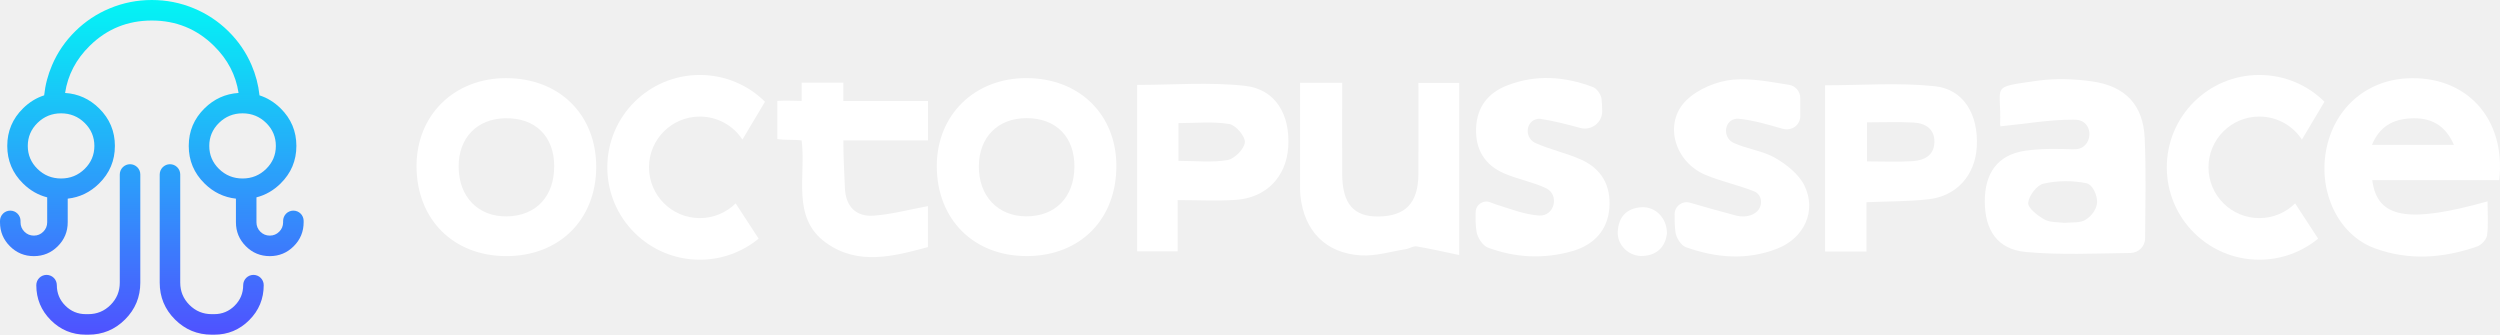
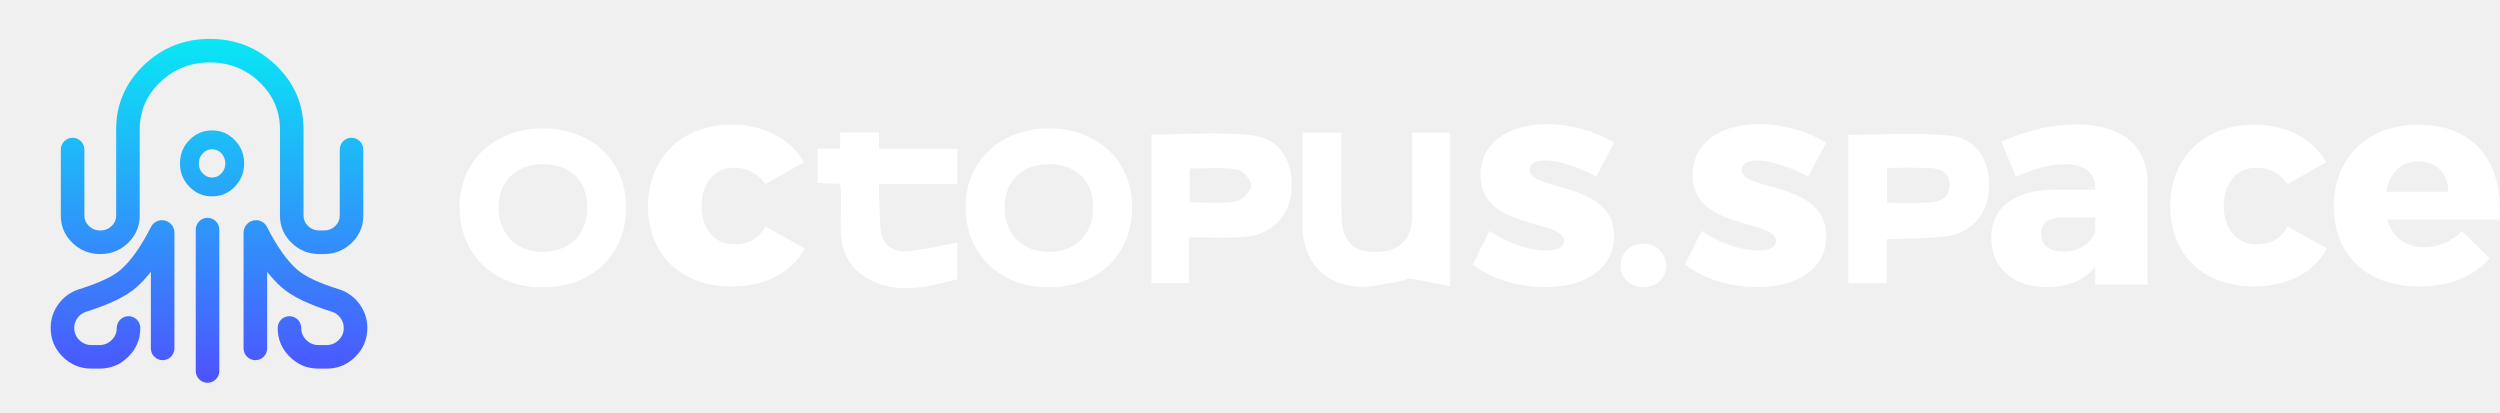
- <svg xmlns="http://www.w3.org/2000/svg" fill="none" version="1.1" width="243.586" height="32.609" viewBox="0 0 243.586 32.609">
+ <svg xmlns="http://www.w3.org/2000/svg" fill="none" version="1.1" width="212.186" height="35" viewBox="0 0 212.186 35">
  <defs>
-     <linearGradient x1="0.5" y1="0" x2="0.5" y2="1" id="master_svg0_22_411">
-       <stop offset="0%" stop-color="#03F5F5" stop-opacity="1" />
-       <stop offset="100%" stop-color="#4F52FF" stop-opacity="1" />
+     <linearGradient x1="0.5" y1="0" x2="0.5" y2="1" id="master_svg0_73_684">
+       <stop offset="0%" stop-color="#09E7F5" stop-opacity="1" />
+       <stop offset="100%" stop-color="#4E52FF" stop-opacity="1" />
    </linearGradient>
  </defs>
  <g>
    <g>
-       <path d="M4.302,9.29Q4.463,7.766,5.076,6.341Q5.878,4.475,7.34,3.038Q8.799,1.602,10.692,0.815Q12.65,0,14.793,0Q16.935,0,18.894,0.815Q20.786,1.602,22.246,3.038Q23.707,4.475,24.51,6.341Q25.123,7.766,25.284,9.29Q26.422,9.654,27.336,10.553Q28.878,12.069,28.878,14.217Q28.878,16.365,27.336,17.882Q26.305,18.896,24.988,19.229L24.988,21.658Q24.988,22.196,25.368,22.576Q25.749,22.956,26.287,22.956Q26.825,22.956,27.205,22.576Q27.585,22.196,27.585,21.658L27.585,21.522Q27.585,21.423,27.605,21.327Q27.624,21.23,27.662,21.139Q27.699,21.048,27.754,20.966Q27.809,20.884,27.878,20.815Q27.948,20.745,28.03,20.69Q28.112,20.636,28.203,20.598Q28.294,20.56,28.39,20.541Q28.487,20.522,28.585,20.522Q28.684,20.522,28.78,20.541Q28.877,20.56,28.968,20.598Q29.059,20.636,29.141,20.69Q29.223,20.745,29.293,20.815Q29.362,20.884,29.417,20.966Q29.472,21.048,29.509,21.139Q29.547,21.23,29.566,21.327Q29.585,21.423,29.585,21.522L29.585,21.658Q29.585,23.024,28.619,23.99Q27.653,24.956,26.287,24.956Q24.92,24.956,23.954,23.99Q22.988,23.024,22.988,21.658L22.988,19.356Q21.233,19.161,19.932,17.882Q18.39,16.365,18.39,14.217Q18.39,12.069,19.932,10.553Q21.327,9.181,23.244,9.056Q22.847,6.434,20.843,4.464Q18.339,2,14.793,2Q11.247,2,8.742,4.464Q6.739,6.434,6.342,9.056Q8.259,9.181,9.653,10.553Q11.195,12.069,11.195,14.217Q11.195,16.365,9.653,17.882Q8.353,19.161,6.598,19.356L6.598,21.658Q6.598,23.024,5.631,23.99Q4.665,24.956,3.299,24.956Q1.932,24.956,0.966,23.99Q0,23.024,0,21.658L0,21.522Q0,21.423,0.019,21.327Q0.038,21.23,0.076,21.139Q0.114,21.048,0.169,20.966Q0.223,20.884,0.293,20.815Q0.363,20.745,0.444,20.69Q0.526,20.636,0.617,20.598Q0.708,20.56,0.805,20.541Q0.902,20.522,1,20.522Q1.099,20.522,1.195,20.541Q1.292,20.56,1.383,20.598Q1.474,20.636,1.556,20.69Q1.638,20.745,1.707,20.815Q1.777,20.884,1.832,20.966Q1.886,21.048,1.924,21.139Q1.962,21.23,1.981,21.327Q2,21.423,2,21.522L2,21.658Q2,22.196,2.38,22.576Q2.761,22.956,3.299,22.956Q3.837,22.956,4.217,22.576Q4.598,22.196,4.598,21.658L4.598,19.229Q3.281,18.896,2.249,17.882Q0.707,16.365,0.707,14.217Q0.707,12.069,2.249,10.553Q3.163,9.654,4.302,9.29ZM8.251,11.979Q9.195,12.908,9.195,14.217Q9.195,15.527,8.251,16.456Q7.3,17.391,5.951,17.391Q4.603,17.391,3.652,16.456Q2.707,15.527,2.707,14.217Q2.707,12.908,3.652,11.979Q4.603,11.043,5.951,11.043Q7.3,11.043,8.251,11.979ZM25.934,11.979Q26.878,12.908,26.878,14.217Q26.878,15.527,25.934,16.456Q24.983,17.391,23.634,17.391Q22.286,17.391,21.334,16.456Q20.39,15.527,20.39,14.217Q20.39,12.908,21.334,11.979Q22.286,11.043,23.634,11.043Q24.983,11.043,25.934,11.979ZM6.364,29.781Q5.537,28.953,5.537,27.783Q5.537,27.684,5.517,27.587Q5.498,27.491,5.46,27.4Q5.423,27.309,5.368,27.227Q5.313,27.145,5.244,27.076Q5.174,27.006,5.092,26.951Q5.01,26.896,4.919,26.859Q4.828,26.821,4.732,26.802Q4.635,26.783,4.537,26.783Q4.438,26.783,4.342,26.802Q4.245,26.821,4.154,26.859Q4.063,26.896,3.981,26.951Q3.899,27.006,3.83,27.076Q3.76,27.145,3.705,27.227Q3.65,27.309,3.613,27.4Q3.575,27.491,3.556,27.587Q3.537,27.684,3.537,27.783Q3.537,29.782,4.95,31.195Q6.364,32.609,8.363,32.609L8.604,32.609Q10.703,32.609,12.187,31.125Q13.671,29.64,13.671,27.542L13.671,17Q13.671,16.901,13.652,16.805Q13.632,16.708,13.595,16.617Q13.557,16.526,13.502,16.444Q13.447,16.363,13.378,16.293Q13.308,16.223,13.226,16.169Q13.144,16.114,13.053,16.076Q12.963,16.038,12.866,16.019Q12.769,16,12.671,16Q12.572,16,12.476,16.019Q12.379,16.038,12.288,16.076Q12.197,16.114,12.115,16.169Q12.033,16.223,11.964,16.293Q11.894,16.363,11.839,16.444Q11.785,16.526,11.747,16.617Q11.709,16.708,11.69,16.805Q11.671,16.901,11.671,17L11.671,27.542Q11.671,28.812,10.772,29.71Q9.874,30.609,8.604,30.609L8.363,30.609Q7.192,30.609,6.364,29.781ZM22.867,29.781Q23.695,28.953,23.695,27.783Q23.695,27.684,23.714,27.587Q23.734,27.491,23.771,27.4Q23.809,27.309,23.864,27.227Q23.918,27.145,23.988,27.076Q24.058,27.006,24.14,26.951Q24.221,26.896,24.312,26.859Q24.404,26.821,24.5,26.802Q24.597,26.783,24.695,26.783Q24.794,26.783,24.89,26.802Q24.987,26.821,25.078,26.859Q25.169,26.896,25.251,26.951Q25.333,27.006,25.402,27.076Q25.472,27.145,25.527,27.227Q25.581,27.309,25.619,27.4Q25.657,27.491,25.676,27.587Q25.695,27.684,25.695,27.783Q25.695,29.782,24.282,31.195Q22.868,32.609,20.869,32.609L20.628,32.609Q18.529,32.609,17.045,31.125Q15.561,29.64,15.561,27.542L15.561,17Q15.561,16.901,15.58,16.805Q15.6,16.708,15.637,16.617Q15.675,16.526,15.73,16.444Q15.784,16.363,15.854,16.293Q15.924,16.223,16.006,16.169Q16.087,16.114,16.178,16.076Q16.269,16.038,16.366,16.019Q16.463,16,16.561,16Q16.66,16,16.756,16.019Q16.853,16.038,16.944,16.076Q17.035,16.114,17.117,16.169Q17.198,16.223,17.268,16.293Q17.338,16.363,17.392,16.444Q17.447,16.526,17.485,16.617Q17.523,16.708,17.542,16.805Q17.561,16.901,17.561,17L17.561,27.542Q17.561,28.812,18.459,29.71Q19.358,30.609,20.628,30.609L20.869,30.609Q22.04,30.609,22.867,29.781Z" fill-rule="evenodd" fill="url(#master_svg0_22_411)" fill-opacity="1" />
+       <g />
+       <g>
+         <path d="M30.836,18.305L30.836,12.693Q30.836,12.669,30.835,12.645Q30.826,12.458,30.75,12.288Q30.675,12.117,30.543,11.985Q30.402,11.845,30.218,11.769Q30.035,11.693,29.836,11.693Q29.744,11.693,29.654,11.709Q29.568,11.725,29.487,11.755Q29.405,11.786,29.33,11.83Q29.255,11.874,29.189,11.93Q29.123,11.986,29.067,12.053Q29.011,12.12,28.968,12.195Q28.925,12.271,28.895,12.353Q28.866,12.434,28.851,12.52Q28.836,12.606,28.836,12.693L28.836,18.305Q28.836,18.814,28.454,19.181Q28.057,19.563,27.487,19.563L27.11,19.563Q26.541,19.563,26.143,19.181Q25.762,18.814,25.762,18.305L25.762,10.986Q25.762,7.792,23.419,5.538Q21.092,3.3,17.811,3.3Q14.529,3.3,12.202,5.538Q9.859,7.792,9.859,10.986L9.859,18.305Q9.859,18.814,9.478,19.181Q9.08,19.563,8.511,19.563Q7.942,19.563,7.544,19.181Q7.163,18.814,7.163,18.305L7.163,12.693Q7.163,12.594,7.143,12.497Q7.124,12.401,7.086,12.31Q7.049,12.219,6.994,12.137Q6.939,12.055,6.87,11.985Q6.8,11.916,6.718,11.861Q6.636,11.806,6.545,11.769Q6.454,11.731,6.358,11.712Q6.261,11.693,6.163,11.693Q6.064,11.693,5.968,11.712Q5.871,11.731,5.78,11.769Q5.689,11.806,5.607,11.861Q5.525,11.916,5.455,11.985Q5.386,12.055,5.331,12.137Q5.276,12.219,5.239,12.31Q5.201,12.401,5.182,12.497Q5.163,12.594,5.163,12.693L5.163,18.305Q5.163,19.665,6.157,20.622Q7.136,21.563,8.511,21.563Q9.886,21.563,10.864,20.622Q11.859,19.665,11.859,18.305L11.859,10.986Q11.859,8.643,13.589,6.979Q15.335,5.3,17.811,5.3Q20.287,5.3,22.033,6.979Q23.762,8.643,23.762,10.986L23.762,18.305Q23.762,19.665,24.757,20.622Q25.735,21.563,27.11,21.563L27.487,21.563Q28.862,21.563,29.841,20.622Q30.836,19.665,30.836,18.305ZM19.936,15.837Q20.723,15.018,20.723,13.868Q20.723,12.717,19.936,11.899Q19.137,11.068,17.999,11.068Q16.862,11.068,16.062,11.899Q15.275,12.717,15.275,13.868Q15.275,15.018,16.062,15.837Q16.862,16.668,17.999,16.668Q19.137,16.668,19.936,15.837ZM18.783,13.008Q19.123,13.362,19.123,13.868Q19.123,14.374,18.783,14.727Q18.456,15.068,17.999,15.068Q17.543,15.068,17.215,14.727Q16.875,14.374,16.875,13.868Q16.875,13.362,17.215,13.008Q17.543,12.668,17.999,12.668Q18.456,12.668,18.783,13.008ZM16.614,19.487L16.614,31.487Q16.614,31.585,16.634,31.682Q16.653,31.779,16.69,31.87Q16.728,31.961,16.783,32.042Q16.838,32.124,16.907,32.194Q16.977,32.264,17.059,32.318Q17.141,32.373,17.232,32.411Q17.323,32.448,17.419,32.468Q17.516,32.487,17.614,32.487Q17.713,32.487,17.809,32.468Q17.906,32.448,17.997,32.411Q18.088,32.373,18.17,32.318Q18.252,32.264,18.321,32.194Q18.391,32.124,18.446,32.042Q18.5,31.961,18.538,31.87Q18.576,31.779,18.595,31.682Q18.614,31.585,18.614,31.487L18.614,19.487Q18.614,19.388,18.595,19.292Q18.576,19.195,18.538,19.104Q18.5,19.013,18.446,18.931Q18.391,18.849,18.321,18.78Q18.252,18.71,18.17,18.655Q18.088,18.601,17.997,18.563Q17.906,18.525,17.809,18.506Q17.713,18.487,17.614,18.487Q17.516,18.487,17.419,18.506Q17.323,18.525,17.232,18.563Q17.141,18.601,17.059,18.655Q16.977,18.71,16.907,18.78Q16.838,18.849,16.783,18.931Q16.728,19.013,16.69,19.104Q16.653,19.195,16.634,19.292Q16.614,19.388,16.614,19.487ZM12.804,23.064L12.804,29.569Q12.804,29.668,12.823,29.764Q12.842,29.861,12.88,29.952Q12.918,30.043,12.972,30.125Q13.027,30.207,13.097,30.276Q13.166,30.346,13.248,30.401Q13.33,30.455,13.421,30.493Q13.512,30.531,13.609,30.55Q13.705,30.569,13.804,30.569Q13.902,30.569,13.999,30.55Q14.096,30.531,14.187,30.493Q14.278,30.455,14.36,30.401Q14.441,30.346,14.511,30.276Q14.581,30.207,14.635,30.125Q14.69,30.043,14.728,29.952Q14.766,29.861,14.785,29.764Q14.804,29.668,14.804,29.569L14.804,19.747Q14.804,19.362,14.557,19.068Q14.341,18.811,14.015,18.725Q13.675,18.636,13.351,18.767Q12.979,18.918,12.804,19.277Q11.569,21.726,10.248,22.89Q9.277,23.746,6.72,24.547Q5.639,24.888,4.97,25.796Q4.3,26.706,4.3,27.836Q4.3,29.266,5.319,30.278Q6.335,31.287,7.769,31.287L8.44,31.287Q9.874,31.287,10.89,30.278Q11.909,29.266,11.909,27.836Q11.909,27.737,11.89,27.641Q11.871,27.544,11.833,27.453Q11.795,27.362,11.741,27.28Q11.686,27.198,11.616,27.128Q11.547,27.059,11.465,27.004Q11.383,26.949,11.292,26.912Q11.201,26.874,11.104,26.855Q11.008,26.836,10.909,26.836Q10.811,26.836,10.714,26.855Q10.618,26.874,10.527,26.912Q10.436,26.949,10.354,27.004Q10.272,27.059,10.202,27.128Q10.132,27.198,10.078,27.28Q10.023,27.362,9.985,27.453Q9.948,27.544,9.928,27.641Q9.909,27.737,9.909,27.836Q9.909,28.434,9.481,28.859Q9.05,29.287,8.44,29.287L7.769,29.287Q7.159,29.287,6.728,28.859Q6.3,28.434,6.3,27.836Q6.3,27.363,6.58,26.982Q6.862,26.599,7.317,26.455Q10.28,25.528,11.57,24.391Q12.203,23.833,12.804,23.064ZM22.673,23.064L22.673,29.569Q22.673,29.668,22.653,29.764Q22.634,29.861,22.597,29.952Q22.559,30.043,22.504,30.125Q22.449,30.207,22.38,30.276Q22.31,30.346,22.228,30.401Q22.146,30.455,22.055,30.493Q21.964,30.531,21.868,30.55Q21.771,30.569,21.673,30.569Q21.574,30.569,21.478,30.55Q21.381,30.531,21.29,30.493Q21.199,30.455,21.117,30.401Q21.035,30.346,20.966,30.276Q20.896,30.207,20.841,30.125Q20.786,30.043,20.749,29.952Q20.711,29.861,20.692,29.764Q20.673,29.668,20.673,29.569L20.673,19.747Q20.673,19.362,20.92,19.068Q21.136,18.811,21.462,18.725Q21.801,18.636,22.125,18.767Q22.497,18.918,22.673,19.277Q23.908,21.726,25.229,22.89Q26.2,23.746,28.757,24.547Q29.838,24.888,30.507,25.796Q31.177,26.706,31.177,27.836Q31.177,29.266,30.158,30.278Q29.142,31.287,27.708,31.287L27.037,31.287Q25.603,31.287,24.587,30.278Q23.567,29.266,23.567,27.836Q23.567,27.737,23.587,27.641Q23.606,27.544,23.644,27.453Q23.681,27.362,23.736,27.28Q23.791,27.198,23.86,27.128Q23.93,27.059,24.012,27.004Q24.094,26.949,24.185,26.912Q24.276,26.874,24.372,26.855Q24.469,26.836,24.567,26.836Q24.666,26.836,24.763,26.855Q24.859,26.874,24.95,26.912Q25.041,26.949,25.123,27.004Q25.205,27.059,25.275,27.128Q25.344,27.198,25.399,27.28Q25.454,27.362,25.491,27.453Q25.529,27.544,25.548,27.641Q25.567,27.737,25.567,27.836Q25.567,28.434,25.996,28.859Q26.427,29.287,27.037,29.287L27.708,29.287Q28.318,29.287,28.749,28.859Q29.177,28.434,29.177,27.836Q29.177,27.363,28.896,26.982Q28.614,26.599,28.159,26.455Q25.196,25.528,23.906,24.391Q23.274,23.833,22.673,23.064Z" fill-rule="evenodd" fill="url(#master_svg0_73_684)" fill-opacity="1" />
+       </g>
    </g>
    <g>
      <g>
-         <path d="M243.511,17.554L231.141,17.554C231.612,21.254,234.572,21.806,242.372,19.619C242.372,20.77,242.462,21.858,242.328,22.916C242.275,23.326,241.783,23.866,241.368,24.011C238.065,25.163,234.699,25.416,231.369,24.187C227.887,22.901,225.901,18.829,226.629,14.726C227.349,10.658,230.458,7.856,234.497,7.636C240.271,7.319,244.183,11.507,243.511,17.558L243.511,17.554ZM231.112,14.112L239.095,14.112C238.237,12.137,236.8,11.433,234.881,11.533C233.146,11.623,231.847,12.331,231.112,14.112Z" fill="#FFFFFF" fill-opacity="1" />
+         <path d="M53.142,17.651C53.127,21.641,50.214,24.4,46.035,24.386C41.877,24.368,39,21.58,39,17.561C39,13.698,41.961,10.896,46.05,10.899C50.247,10.899,53.157,13.672,53.142,17.651ZM49.837,17.567C49.828,15.295,48.345,13.898,45.981,13.938C43.746,13.976,42.293,15.44,42.314,17.636C42.335,19.911,43.861,21.409,46.119,21.375C48.402,21.34,49.846,19.862,49.834,17.57L49.837,17.567Z" fill="#FFFFFF" fill-opacity="1" />
      </g>
      <g>
-         <path d="M202.092,14.54C203.954,14.6,204.137,11.787,202.279,11.667C202.185,11.66,202.088,11.66,201.987,11.66C199.677,11.656,197.363,12.066,194.941,12.305C194.982,12.428,194.877,12.267,194.881,12.107C195.023,8.202,193.821,8.538,198.475,7.871C200.222,7.621,202.066,7.681,203.816,7.927C207.079,8.381,208.825,10.218,208.967,13.463C209.109,16.638,209.031,19.82,209.008,23.218C209.004,24.004,208.366,24.637,207.579,24.649C204.145,24.693,200.741,24.861,197.385,24.552C194.586,24.291,193.399,22.398,193.388,19.645C193.377,16.91,194.597,15.077,197.352,14.682C198.893,14.462,200.472,14.495,202.092,14.548L202.092,14.54ZM200.972,21.701C201.073,21.713,201.174,21.716,201.275,21.705C201.965,21.649,202.682,21.727,203.171,21.433C203.865,21.02,204.317,20.3,204.331,19.682C204.346,19.063,203.925,17.979,203.271,17.849C201.928,17.577,200.438,17.592,199.102,17.894C198.46,18.039,197.673,19.078,197.617,19.764C197.576,20.274,198.531,21.005,199.192,21.381C199.692,21.668,200.379,21.634,200.968,21.698L200.972,21.701Z" fill="#FFFFFF" fill-opacity="1" />
+         <path d="M96.088,17.529C96.103,21.566,93.275,24.345,89.111,24.383C84.88,24.423,81.943,21.612,81.952,17.538C81.961,13.678,84.934,10.884,89.023,10.896C93.163,10.907,96.073,13.64,96.088,17.529ZM92.786,17.645C92.811,15.361,91.357,13.93,89.014,13.93C86.768,13.93,85.287,15.358,85.263,17.552C85.239,19.818,86.744,21.363,88.984,21.372C91.276,21.383,92.759,19.926,92.783,17.645L92.786,17.645Z" fill="#FFFFFF" fill-opacity="1" />
      </g>
      <g>
-         <path d="M58.091,16.295C58.072,21.426,54.466,24.973,49.293,24.954C44.146,24.932,40.585,21.347,40.585,16.179C40.585,11.213,44.251,7.61,49.312,7.614C54.507,7.614,58.109,11.179,58.091,16.295ZM54,16.187C53.989,13.266,52.152,11.47,49.226,11.522C46.46,11.571,44.661,13.452,44.687,16.276C44.714,19.201,46.602,21.128,49.398,21.083C52.223,21.038,54.011,19.138,53.996,16.191L54,16.187Z" fill="#FFFFFF" fill-opacity="1" />
+         <path d="M110.549,11.252L113.863,11.252C113.863,13.599,113.854,15.886,113.863,18.169C113.875,20.421,114.765,21.409,116.734,21.383C118.851,21.354,119.843,20.355,119.861,18.193C119.876,15.906,119.864,13.62,119.864,11.264L123.075,11.264L123.075,24.304C121.893,24.067,120.811,23.823,119.719,23.649C119.457,23.606,119.161,23.815,118.875,23.858C117.696,24.038,116.505,24.397,115.338,24.331C112.567,24.171,110.872,22.476,110.577,19.833C110.534,19.453,110.549,19.068,110.549,18.685C110.549,16.251,110.549,13.814,110.549,11.255L110.549,11.252Z" fill="#FFFFFF" fill-opacity="1" />
      </g>
      <g>
-         <path d="M108.773,16.138C108.792,21.329,105.291,24.902,100.137,24.95C94.9,25.002,91.265,21.388,91.276,16.15C91.287,11.187,94.967,7.595,100.028,7.61C105.153,7.625,108.755,11.138,108.773,16.138ZM104.686,16.288C104.716,13.351,102.917,11.511,100.017,11.511C97.236,11.511,95.404,13.348,95.374,16.168C95.344,19.082,97.207,21.068,99.98,21.079C102.816,21.094,104.653,19.22,104.683,16.288L104.686,16.288Z" fill="#FFFFFF" fill-opacity="1" />
+         <path d="M100.912,20.143L100.912,24.024L97.722,24.024L97.722,11.412C100.55,11.412,103.406,11.186,106.204,11.481C108.616,11.736,109.783,13.661,109.614,16.13C109.46,18.379,107.889,19.961,105.495,20.123C104.015,20.222,102.519,20.14,100.912,20.14L100.912,20.143ZM100.975,17.167C102.383,17.167,103.647,17.309,104.847,17.103C105.399,17.008,106.162,16.257,106.201,15.756C106.237,15.304,105.477,14.452,104.965,14.374C103.68,14.171,102.335,14.307,100.975,14.307L100.975,17.167Z" fill="#FFFFFF" fill-opacity="1" />
      </g>
      <g>
-         <path d="M126.674,8.068L130.776,8.068C130.776,11.086,130.765,14.026,130.776,16.962C130.791,19.857,131.892,21.128,134.329,21.094C136.95,21.057,138.178,19.771,138.2,16.992C138.219,14.052,138.204,11.112,138.204,8.083L142.179,8.083L142.179,24.85C140.716,24.544,139.376,24.231,138.025,24.008C137.7,23.952,137.334,24.22,136.98,24.276C135.52,24.507,134.046,24.969,132.601,24.883C129.171,24.678,127.074,22.499,126.708,19.101C126.656,18.613,126.674,18.117,126.674,17.625C126.674,14.495,126.674,11.362,126.674,8.072L126.674,8.068Z" fill="#FFFFFF" fill-opacity="1" />
+         <path d="M160.132,24.039L156.875,24.039L156.875,11.441C159.764,11.441,162.661,11.224,165.505,11.511C167.797,11.74,168.955,13.678,168.816,16.092C168.692,18.24,167.254,19.831,165.026,20.077C163.448,20.251,161.847,20.231,160.132,20.303L160.132,24.042L160.132,24.039ZM160.171,17.208C161.476,17.208,162.616,17.26,163.75,17.191C164.646,17.136,165.445,16.785,165.478,15.768C165.511,14.759,164.79,14.319,163.862,14.267C162.646,14.2,161.422,14.249,160.171,14.249L160.171,17.205L160.171,17.208Z" fill="#FFFFFF" fill-opacity="1" />
      </g>
      <g>
-         <path d="M114.745,19.499L114.745,24.488L110.796,24.488L110.796,8.273C114.297,8.273,117.832,7.982,121.296,8.362C124.282,8.69,125.726,11.164,125.517,14.339C125.327,17.23,123.382,19.265,120.419,19.473C118.586,19.6,116.735,19.496,114.745,19.496L114.745,19.499ZM114.824,15.673C116.567,15.673,118.131,15.855,119.616,15.591C120.299,15.468,121.243,14.503,121.292,13.858C121.337,13.277,120.396,12.182,119.762,12.081C118.172,11.82,116.507,11.995,114.824,11.995L114.824,15.673Z" fill="#FFFFFF" fill-opacity="1" />
+         <path d="M69.398,12.626Q70.047,12.582,71.313,12.626L71.313,11.243L74.597,11.243L74.597,12.628L81.261,12.628L81.261,15.616L74.597,15.616C74.597,16.938,74.672,18.08,74.718,19.221C74.772,20.595,75.565,21.424,77.003,21.319C78.414,21.215,79.804,20.853,81.252,20.595L81.252,23.702C78.544,24.403,75.764,25.122,73.231,23.374C70.481,21.476,71.672,18.317,71.313,15.619C70.737,15.541,70.119,15.613,69.398,15.515L69.398,12.626Z" fill="#FFFFFF" fill-opacity="1" />
      </g>
      <g>
-         <path d="M181.858,24.507L177.827,24.507L177.827,8.31C181.403,8.31,184.99,8.031,188.509,8.4C191.346,8.694,192.779,11.187,192.608,14.291C192.455,17.051,190.674,19.097,187.916,19.414C185.964,19.637,183.982,19.611,181.858,19.704L181.858,24.511L181.858,24.507ZM181.907,15.725C183.523,15.725,184.934,15.792,186.337,15.703C187.446,15.632,188.435,15.181,188.476,13.873C188.517,12.577,187.625,12.01,186.475,11.943C184.971,11.858,183.456,11.921,181.907,11.921L181.907,15.721L181.907,15.725Z" fill="#FFFFFF" fill-opacity="1" />
+         <path d="M141.43,22.679C141.301,23.609,140.728,24.302,139.552,24.374C138.451,24.444,137.492,23.56,137.553,22.523C137.616,21.43,138.24,20.755,139.416,20.682C140.514,20.616,141.433,21.494,141.427,22.676L141.43,22.679Z" fill="#FFFFFF" fill-opacity="1" />
      </g>
      <g>
-         <path d="M156.112,10.818C156.127,11.936,155.059,12.759,153.977,12.468C152.66,12.111,151.387,11.779,150.092,11.582C150.002,11.567,149.905,11.571,149.812,11.585C148.67,11.775,148.509,13.352,149.528,13.896C149.577,13.922,149.621,13.944,149.67,13.966C151.081,14.581,152.615,14.913,154.018,15.535C156.041,16.429,156.978,18.069,156.806,20.282C156.646,22.342,155.392,23.84,153.19,24.47C150.424,25.26,147.651,25.122,144.974,24.127C144.467,23.937,143.959,23.154,143.866,22.577C143.765,21.962,143.761,21.336,143.78,20.658C143.799,19.924,144.553,19.432,145.228,19.723C145.381,19.79,145.531,19.846,145.687,19.894C147.094,20.33,148.509,20.9,149.95,21.001C149.957,21.001,149.968,21.001,149.976,21.001C151.458,21.083,151.976,18.996,150.648,18.344C150.629,18.337,150.614,18.326,150.595,18.318C149.319,17.726,147.886,17.465,146.583,16.906C144.687,16.098,143.75,14.589,143.821,12.521C143.892,10.453,144.952,9.056,146.874,8.314C149.674,7.237,152.473,7.446,155.22,8.489C155.601,8.634,156.007,9.234,156.049,9.655C156.086,10.043,156.105,10.43,156.108,10.814L156.112,10.818Z" fill="#FFFFFF" fill-opacity="1" />
+         <path d="M131.116,13.615C130.355,13.615,129.822,13.889,129.822,14.459C129.822,16.222,137.027,15.378,137.002,20.044C137.002,22.799,134.54,24.362,131.191,24.362C128.882,24.362,126.674,23.716,125,22.45L126.42,19.597C127.994,20.664,129.769,21.259,131.292,21.259C132.129,21.259,132.738,20.986,132.738,20.441C132.738,18.604,125.658,19.522,125.658,14.881C125.658,12.076,128.069,10.538,131.292,10.538C133.271,10.538,135.275,11.084,137,12.101L135.478,14.98C133.778,14.111,132.23,13.614,131.113,13.614L131.116,13.615Z" fill="#FFFFFF" fill-opacity="1" />
      </g>
      <g>
-         <path d="M163.166,20.852C163.178,20.084,163.92,19.537,164.659,19.749C166.234,20.203,167.716,20.632,169.205,21.016C169.661,21.131,170.236,21.113,170.661,20.937C170.773,20.893,170.878,20.833,170.982,20.77C171.691,20.323,171.814,19.294,171.157,18.78C171.09,18.728,171.016,18.683,170.937,18.653C169.392,18.035,167.731,17.689,166.197,17.051C163.144,15.781,162.047,11.988,164.305,9.775C165.436,8.668,167.294,7.893,168.896,7.759C170.672,7.61,172.494,7.982,174.3,8.262C174.938,8.359,175.409,8.903,175.409,9.547L175.409,11.313C175.409,12.2,174.55,12.793,173.699,12.547C173.692,12.547,173.688,12.547,173.681,12.543C172.262,12.144,170.829,11.705,169.377,11.567C169.325,11.563,169.273,11.563,169.217,11.567C168.03,11.66,167.791,13.292,168.828,13.877C168.873,13.903,168.918,13.925,168.967,13.948C170.258,14.525,171.758,14.693,172.964,15.386C174.076,16.027,175.263,16.969,175.808,18.072C177.032,20.561,175.782,23.203,173.162,24.227C170.187,25.39,167.186,25.129,164.256,24.082C163.79,23.915,163.319,23.158,163.248,22.622C163.17,22.033,163.159,21.433,163.166,20.859L163.166,20.852Z" fill="#FFFFFF" fill-opacity="1" />
+         <path d="M149.116,13.615C148.355,13.615,147.822,13.889,147.822,14.459C147.822,16.222,155.027,15.378,155.002,20.044C155.002,22.799,152.54,24.362,149.191,24.362C146.882,24.362,144.674,23.716,143,22.45L144.42,19.597C145.994,20.664,147.769,21.259,149.292,21.259C150.129,21.259,150.738,20.986,150.738,20.441C150.738,18.604,143.658,19.522,143.658,14.881C143.658,12.076,146.069,10.538,149.292,10.538C151.271,10.538,153.275,11.084,155,12.101L153.478,14.98C151.778,14.111,150.23,13.614,149.113,13.614L149.116,13.615Z" fill="#FFFFFF" fill-opacity="1" />
      </g>
      <g>
-         <path d="M75.738,9.834Q76.54,9.778,78.108,9.834L78.108,8.057L82.172,8.057L82.172,9.838L90.421,9.838L90.421,13.679L82.172,13.679C82.172,15.378,82.266,16.847,82.322,18.315C82.389,20.081,83.37,21.146,85.151,21.012C86.898,20.878,88.618,20.412,90.41,20.081L90.41,24.075C87.058,24.977,83.617,25.901,80.481,23.654C77.077,21.213,78.552,17.152,78.108,13.683C77.395,13.583,76.63,13.676,75.738,13.549L75.738,9.834Z" fill="#FFFFFF" fill-opacity="1" />
+         <path d="M182.27,15.427L182.27,24.164L177.83,24.164L177.83,22.649C176.942,23.767,175.547,24.362,173.694,24.362C170.751,24.362,169,22.624,169,20.167C169,17.711,170.852,16.146,174.253,16.098L177.83,16.098L177.83,15.949C177.83,14.683,176.942,13.939,175.217,13.939C174.074,13.939,172.577,14.311,171.106,15.007L169.863,12.028C172.02,11.086,173.999,10.564,176.257,10.564C180.037,10.564,182.245,12.35,182.27,15.429L182.27,15.427ZM177.83,19.622L177.83,18.456L175.142,18.456C173.873,18.456,173.239,18.903,173.239,19.845C173.239,20.788,173.924,21.36,175.09,21.36C176.436,21.36,177.552,20.639,177.83,19.622Z" fill="#FFFFFF" fill-opacity="1" />
      </g>
      <g>
-         <path d="M162.423,22.76C162.263,23.956,161.554,24.846,160.098,24.939C158.736,25.029,157.549,23.892,157.624,22.558C157.702,21.154,158.475,20.285,159.93,20.192C161.289,20.107,162.427,21.236,162.42,22.756L162.423,22.76Z" fill="#FFFFFF" fill-opacity="1" />
+         <path d="M191.481,14.236C189.858,14.236,188.741,15.552,188.741,17.487C188.741,19.422,189.858,20.737,191.481,20.737C192.673,20.737,193.612,20.265,194.17,19.223L197.493,21.084C196.402,23.144,194.17,24.312,191.251,24.312C187.014,24.312,184.197,21.606,184.197,17.51C184.197,13.414,187.04,10.585,191.302,10.585C194.068,10.585,196.25,11.751,197.442,13.762L194.168,15.624C193.56,14.755,192.646,14.234,191.48,14.234L191.481,14.236Z" fill="#FFFFFF" fill-opacity="1" />
      </g>
      <g>
-         <path d="M68.187,21.251C65.451,21.251,63.234,19.034,63.234,16.302C63.234,13.571,65.451,11.358,68.187,11.358C69.926,11.358,71.456,12.249,72.337,13.601L74.536,9.913C72.908,8.299,70.665,7.304,68.187,7.304C63.208,7.304,59.173,11.332,59.173,16.302C59.173,21.273,63.208,25.304,68.187,25.304C70.363,25.304,72.356,24.533,73.916,23.251L71.677,19.816C70.781,20.703,69.549,21.251,68.187,21.251Z" fill="#FFFFFF" fill-opacity="1" />
+         <path d="M62.284,14.236C60.661,14.236,59.544,15.552,59.544,17.487C59.544,19.422,60.661,20.737,62.284,20.737C63.476,20.737,64.415,20.265,64.973,19.223L68.296,21.084C67.205,23.144,64.973,24.312,62.054,24.312C57.817,24.312,55,21.606,55,17.51C55,13.414,57.842,10.585,62.105,10.585C64.871,10.585,67.053,11.751,68.245,13.762L64.971,15.624C64.362,14.755,63.449,14.234,62.282,14.234L62.284,14.236Z" fill="#FFFFFF" fill-opacity="1" />
      </g>
      <g>
-         <path d="M220.135,21.251C217.399,21.251,215.182,19.034,215.182,16.302C215.182,13.571,217.399,11.358,220.135,11.358C221.874,11.358,223.404,12.249,224.285,13.601L226.483,9.913C224.856,8.299,222.613,7.304,220.135,7.304C215.155,7.304,211.121,11.332,211.121,16.302C211.121,21.273,215.155,25.304,220.135,25.304C222.311,25.304,224.304,24.533,225.864,23.251L223.624,19.816C222.729,20.703,221.497,21.251,220.135,21.251Z" fill="#FFFFFF" fill-opacity="1" />
+         <path d="M212.159,18.63L202.619,18.63C203.051,20.144,204.193,20.988,205.74,20.988C206.908,20.988,208.048,20.516,208.962,19.624L211.322,21.932C209.927,23.472,207.871,24.316,205.334,24.316C200.843,24.316,198.077,21.61,198.077,17.514C198.077,13.418,200.945,10.589,205.233,10.589C210.029,10.589,212.464,13.741,212.161,18.631L212.159,18.63ZM207.794,16.272C207.794,14.732,206.78,13.69,205.257,13.69C203.735,13.69,202.821,14.732,202.517,16.272L207.794,16.272Z" fill="#FFFFFF" fill-opacity="1" />
      </g>
    </g>
  </g>
</svg>
